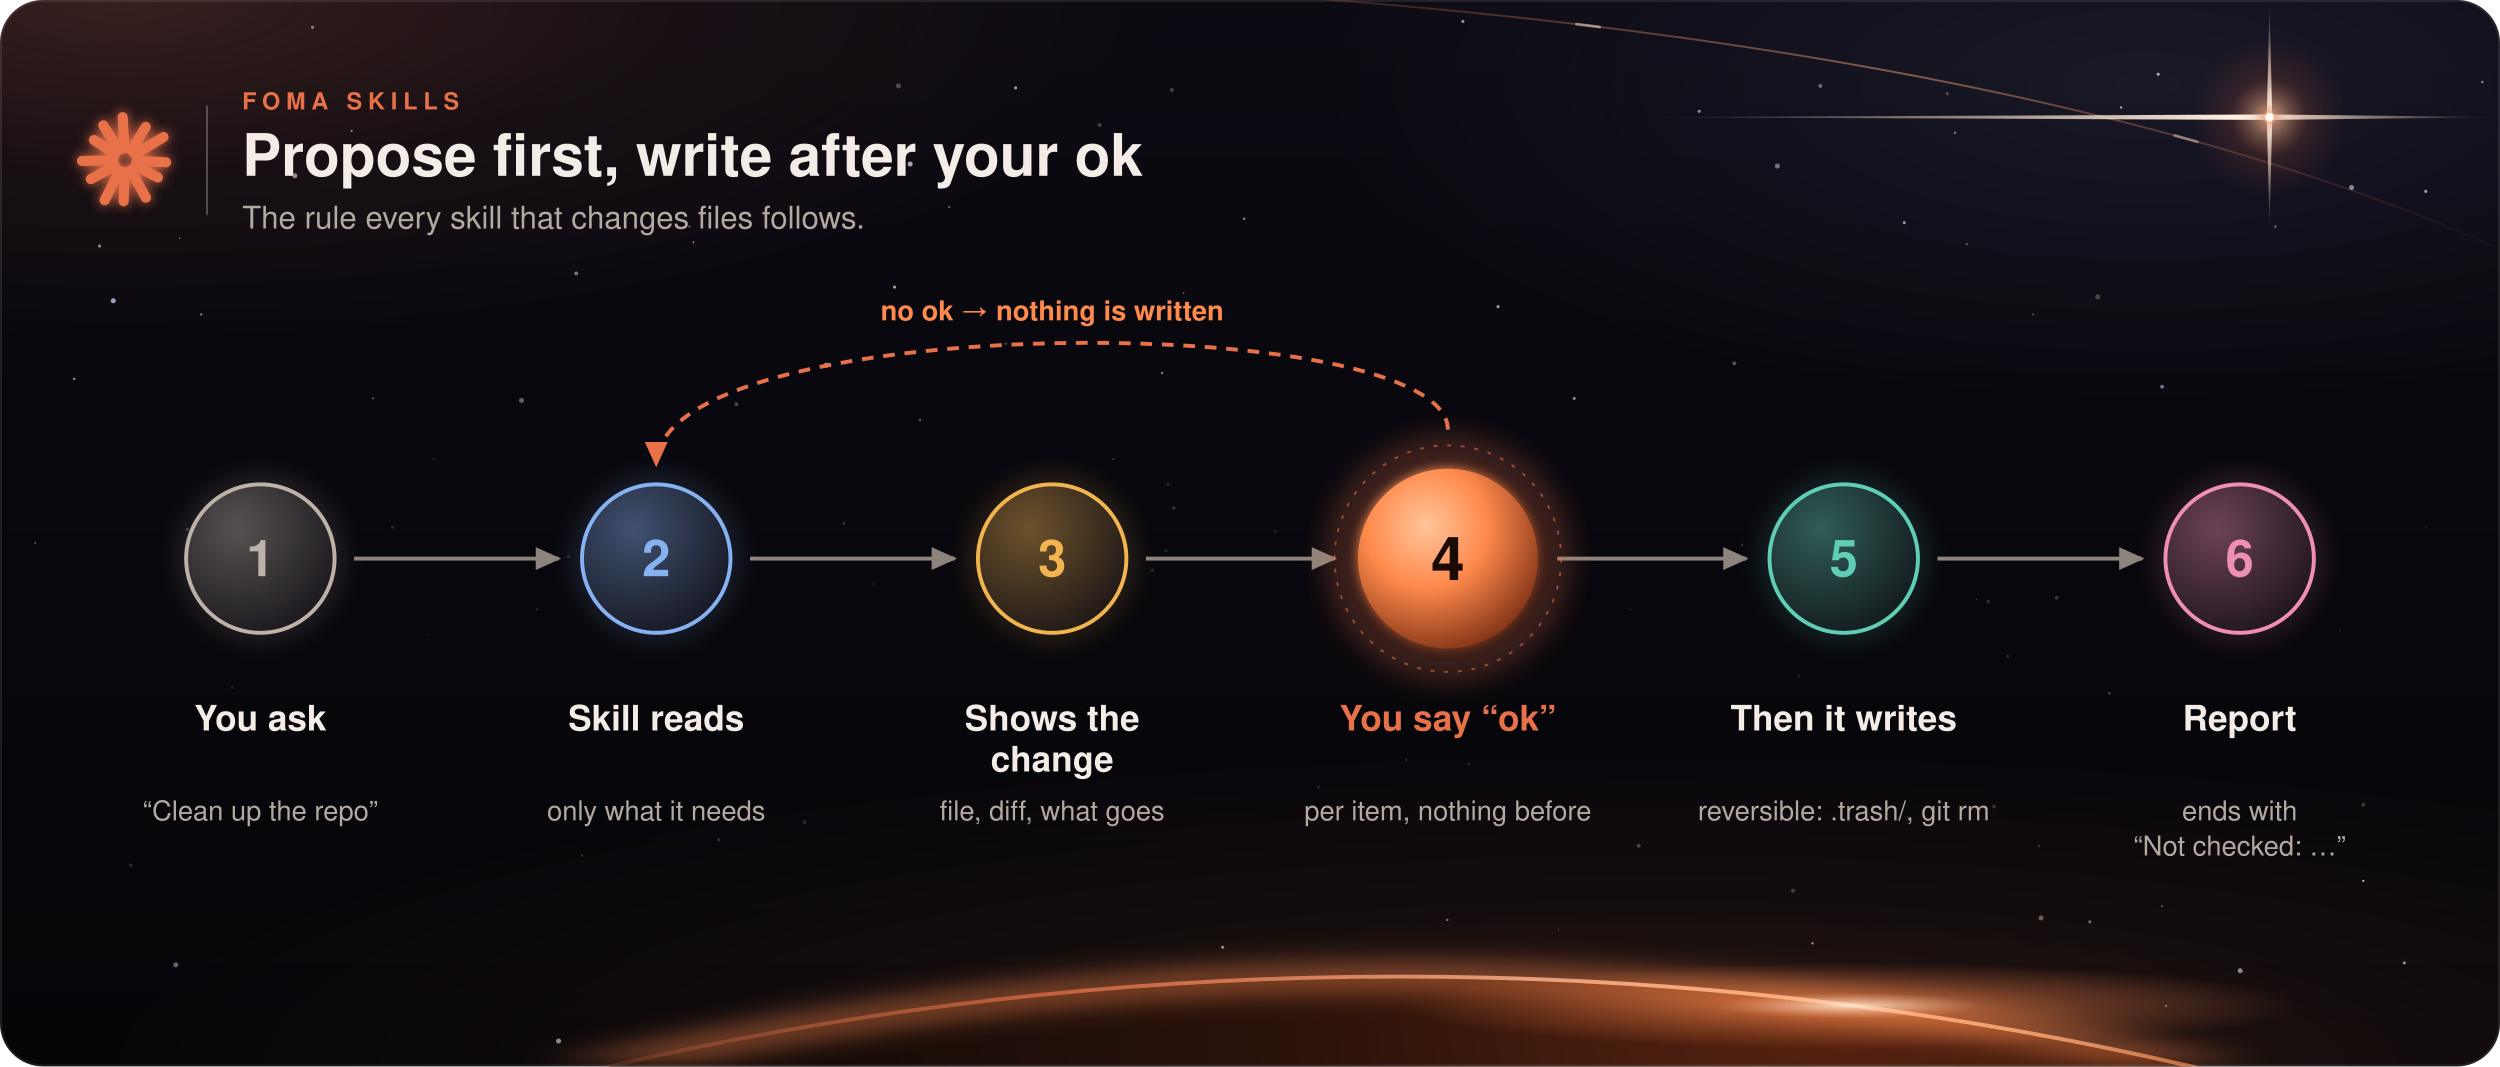
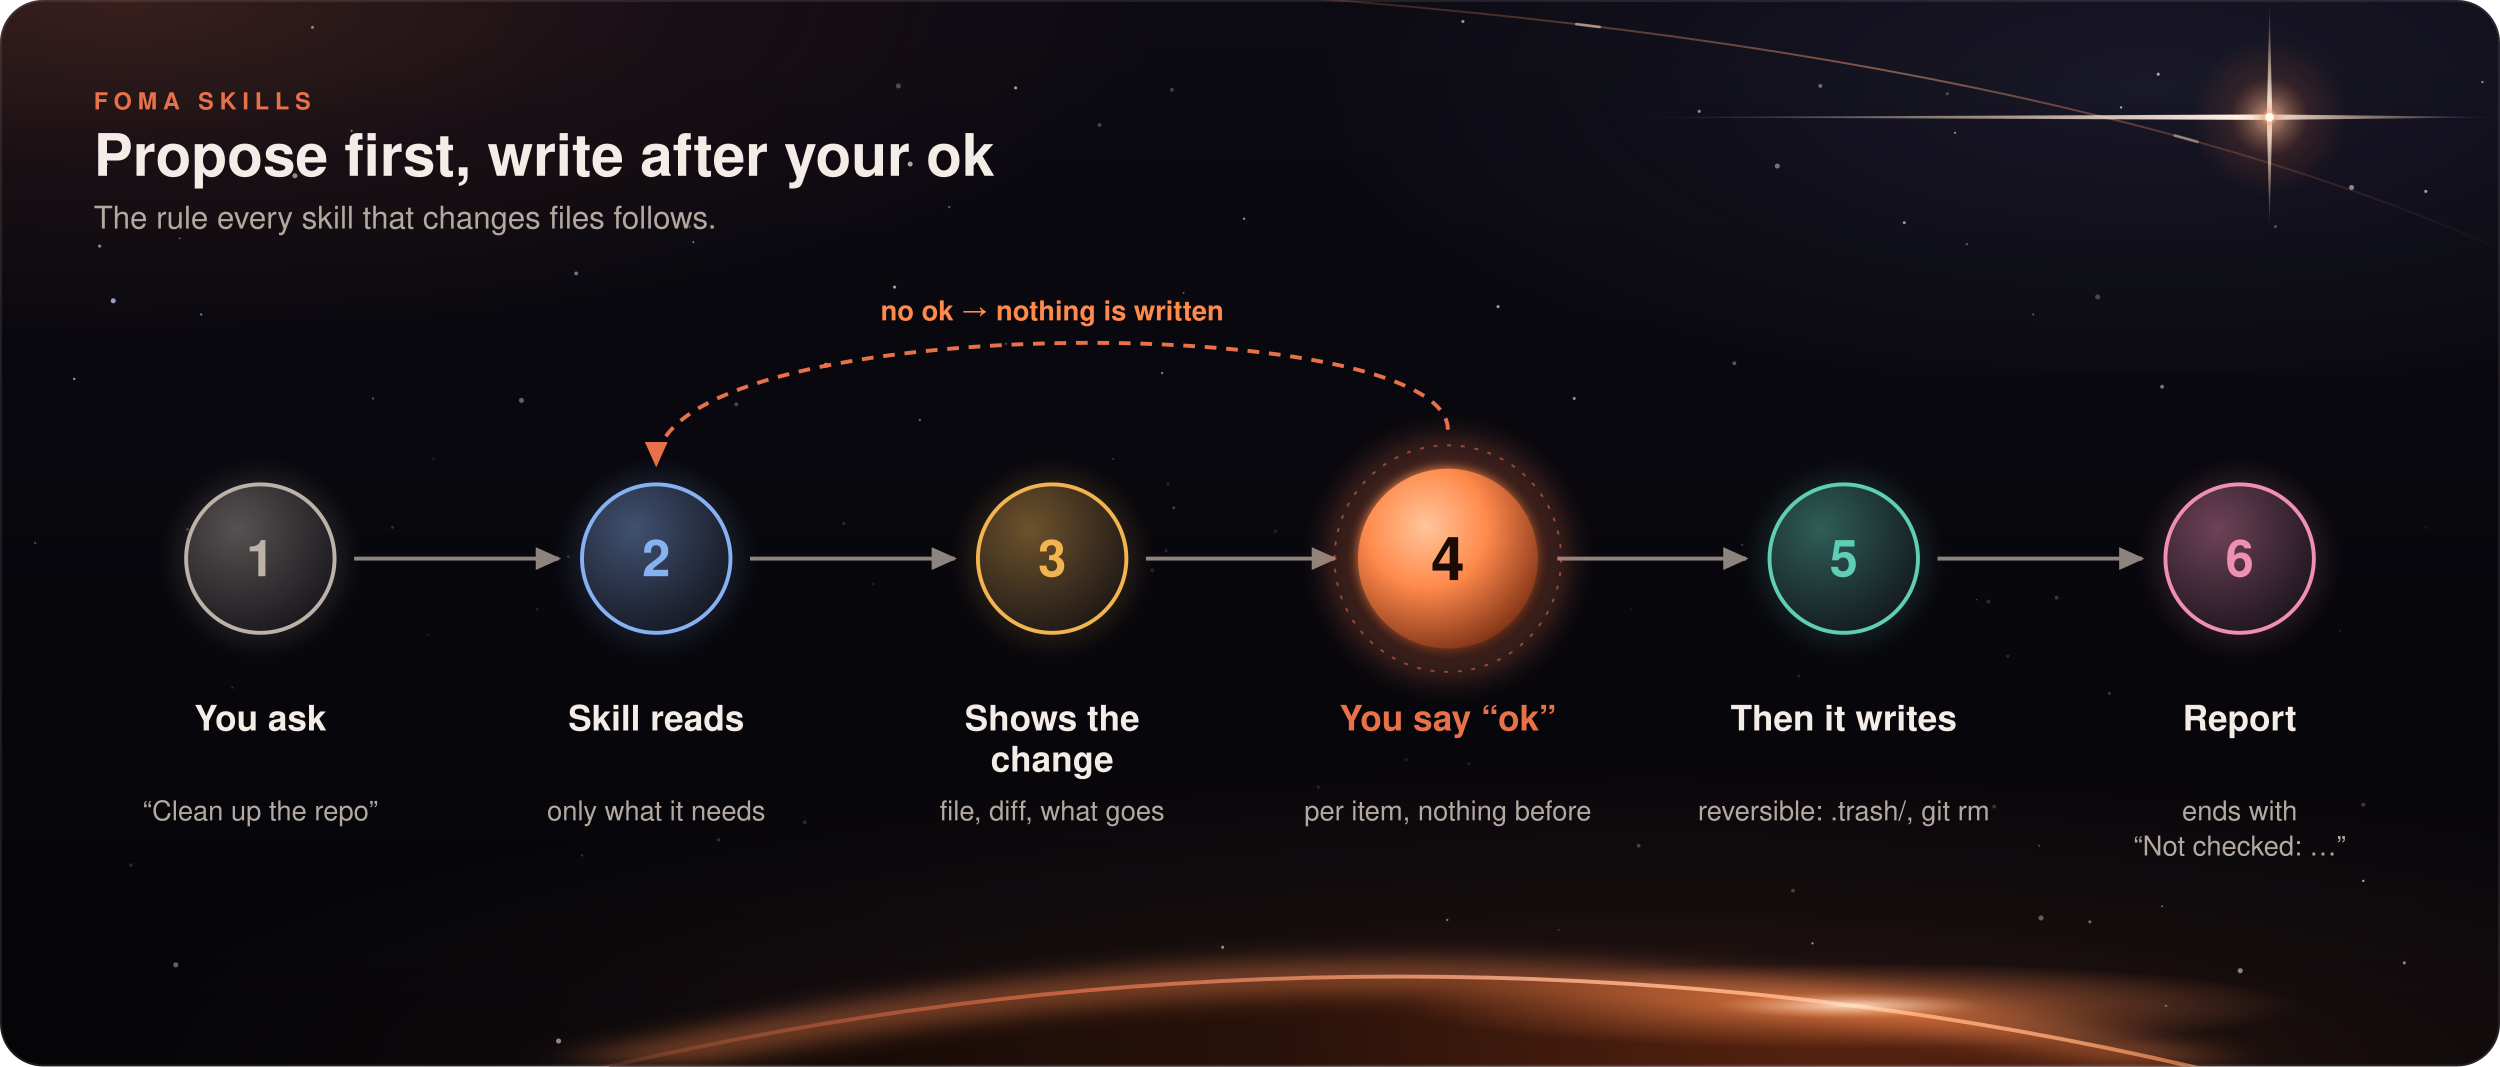
<svg xmlns="http://www.w3.org/2000/svg" width="1280" height="546" viewBox="0 0 1280 546" role="img" aria-label="Propose first, write after your ok">
  <defs>
    <clipPath id="card">
      <rect width="1280" height="546" rx="22" />
    </clipPath>
    <linearGradient id="bg" x1="0" y1="0" x2="0" y2="1">
      <stop offset="0" stop-color="#0c0a12" />
      <stop offset="1" stop-color="#050508" />
    </linearGradient>
    <radialGradient id="neb">
      <stop offset="0" stop-color="#e8714a" stop-opacity="0.2" />
      <stop offset="0.5" stop-color="#e8714a" stop-opacity="0.06" />
      <stop offset="1" stop-color="#e8714a" stop-opacity="0" />
    </radialGradient>
    <radialGradient id="neb2">
      <stop offset="0" stop-color="#6f74b8" stop-opacity="0.13" />
      <stop offset="1" stop-color="#6f74b8" stop-opacity="0" />
    </radialGradient>
    <radialGradient id="planet" gradientUnits="userSpaceOnUse" cx="947.2" cy="500" r="640">
      <stop offset="0" stop-color="#5a2410" />
      <stop offset="0.45" stop-color="#2a120a" />
      <stop offset="1" stop-color="#0d0807" />
    </radialGradient>
    <linearGradient id="limb" gradientUnits="userSpaceOnUse" x1="0" y1="0" x2="1280" y2="0">
      <stop offset="0.2" stop-color="#e8714a" stop-opacity="0" />
      <stop offset="0.42" stop-color="#e8714a" stop-opacity="0.7" />
      <stop offset="0.74" stop-color="#ffd2ad" />
      <stop offset="0.9" stop-color="#ff8a4c" stop-opacity="0.6" />
      <stop offset="1" stop-color="#e8714a" stop-opacity="0" />
    </linearGradient>
    <radialGradient id="glint">
      <stop offset="0" stop-color="#ffe2c8" stop-opacity="0.95" />
      <stop offset="0.3" stop-color="#ff8a4c" stop-opacity="0.45" />
      <stop offset="1" stop-color="#ff8a4c" stop-opacity="0" />
    </radialGradient>
    <linearGradient id="rayh" x1="0" y1="0" x2="1" y2="0">
      <stop offset="0" stop-color="#ffd2b0" stop-opacity="0" />
      <stop offset="0.7" stop-color="#fff1e4" />
      <stop offset="1" stop-color="#ffd2b0" stop-opacity="0" />
    </linearGradient>
    <linearGradient id="rayv" x1="0" y1="0" x2="0" y2="1">
      <stop offset="0" stop-color="#ffd2b0" stop-opacity="0" />
      <stop offset="0.5" stop-color="#fff1e4" />
      <stop offset="1" stop-color="#ffd2b0" stop-opacity="0" />
    </linearGradient>
    <radialGradient id="core">
      <stop offset="0" stop-color="#fff8f0" />
      <stop offset="0.18" stop-color="#ffc08f" stop-opacity="0.85" />
      <stop offset="0.5" stop-color="#e8714a" stop-opacity="0.25" />
      <stop offset="1" stop-color="#e8714a" stop-opacity="0" />
    </radialGradient>
    <linearGradient id="arc" x1="0" y1="0" x2="1" y2="0">
      <stop offset="0" stop-color="#e8714a" stop-opacity="0" />
      <stop offset="0.6" stop-color="#f3a27c" stop-opacity="0.5" />
      <stop offset="1" stop-color="#e8714a" stop-opacity="0" />
    </linearGradient>
    <linearGradient id="arc2" x1="0" y1="0" x2="1" y2="0">
      <stop offset="0.1" stop-color="#ffe6d6" stop-opacity="0" />
      <stop offset="0.6" stop-color="#ffe6d6" stop-opacity="0.9" />
      <stop offset="0.95" stop-color="#ffe6d6" stop-opacity="0" />
    </linearGradient>
    <filter id="glow" filterUnits="userSpaceOnUse" x="0" y="0" width="1280" height="546">
      <feGaussianBlur stdDeviation="3" />
      <feMerge>
        <feMergeNode />
        <feMergeNode in="SourceGraphic" />
      </feMerge>
    </filter>
    <filter id="soft" filterUnits="userSpaceOnUse" x="0" y="0" width="1280" height="546">
      <feGaussianBlur stdDeviation="6" />
    </filter>
    <marker id="ar5fceb4" viewBox="0 0 10 10" refX="9" refY="5" markerWidth="6.5" markerHeight="6.5" orient="auto">
      <path d="M0,0.5 L10,5 L0,9.5 z" fill="#5fceb4" />
    </marker>
    <marker id="ar86b2f2" viewBox="0 0 10 10" refX="9" refY="5" markerWidth="6.5" markerHeight="6.5" orient="auto">
      <path d="M0,0.5 L10,5 L0,9.5 z" fill="#86b2f2" />
    </marker>
    <marker id="ar8d847d" viewBox="0 0 10 10" refX="9" refY="5" markerWidth="6.5" markerHeight="6.5" orient="auto">
      <path d="M0,0.5 L10,5 L0,9.5 z" fill="#8d847d" />
    </marker>
    <marker id="arbcb2a8" viewBox="0 0 10 10" refX="9" refY="5" markerWidth="6.5" markerHeight="6.5" orient="auto">
      <path d="M0,0.5 L10,5 L0,9.5 z" fill="#bcb2a8" />
    </marker>
    <marker id="are8714a" viewBox="0 0 10 10" refX="9" refY="5" markerWidth="6.5" markerHeight="6.5" orient="auto">
      <path d="M0,0.5 L10,5 L0,9.5 z" fill="#e8714a" />
    </marker>
    <marker id="arf08fb4" viewBox="0 0 10 10" refX="9" refY="5" markerWidth="6.5" markerHeight="6.5" orient="auto">
      <path d="M0,0.5 L10,5 L0,9.5 z" fill="#f08fb4" />
    </marker>
    <marker id="arf2b44f" viewBox="0 0 10 10" refX="9" refY="5" markerWidth="6.5" markerHeight="6.5" orient="auto">
      <path d="M0,0.5 L10,5 L0,9.5 z" fill="#f2b44f" />
    </marker>
  </defs>
-   <style>.t1,.t2,.t3{animation:tw 6s ease-in-out 1s infinite}.t2{animation-duration:8s;animation-delay:2.6s}.t3{animation-duration:11s;animation-delay:4.2s}@keyframes tw{50%{opacity:.2}}.sb,.sbp{transform-origin:64px 82px;animation:spin 90s linear infinite}.sbp{animation:breathe 6s ease-in-out 1.5s infinite}@keyframes spin{to{transform:rotate(360deg)}}@keyframes breathe{50%{transform:scale(1.07)}}.fr,.fc{transform-origin:1162px 60px;animation:fr 5.5s ease-in-out 2s infinite}.fc{animation-name:fc}@keyframes fr{0%,55%,100%{transform:scale(1)}68%{transform:scale(1.16,1.3)}80%{transform:scale(.97)}}@keyframes fc{0%,55%,100%{transform:scale(1)}68%{transform:scale(1.4)}}.sh{animation:sh 9s ease-in-out 3s infinite}@keyframes sh{0%{stroke-dashoffset:16}45%,100%{stroke-dashoffset:-104}}.gl{transform-box:fill-box;transform-origin:center;animation:gl 8s ease-in-out 1s infinite}@keyframes gl{50%{opacity:.6;transform:scaleX(1.15)}}@media (prefers-reduced-motion:reduce){*{animation:none!important}}</style>
+   <style>.t1,.t2,.t3{animation:tw 6s ease-in-out 1s infinite}.t2{animation-duration:8s;animation-delay:2.6s}.t3{animation-duration:11s;animation-delay:4.2s}@keyframes tw{50%{opacity:.2}}.fr,.fc{transform-origin:1162px 60px;animation:fr 5.5s ease-in-out 2s infinite}.fc{animation-name:fc}@keyframes fr{0%,55%,100%{transform:scale(1)}68%{transform:scale(1.16,1.3)}80%{transform:scale(.97)}}@keyframes fc{0%,55%,100%{transform:scale(1)}68%{transform:scale(1.4)}}.sh{animation:sh 9s ease-in-out 3s infinite}@keyframes sh{0%{stroke-dashoffset:16}45%,100%{stroke-dashoffset:-104}}.gl{transform-box:fill-box;transform-origin:center;animation:gl 8s ease-in-out 1s infinite}@keyframes gl{50%{opacity:.6;transform:scaleX(1.15)}}@media (prefers-reduced-motion:reduce){*{animation:none!important}}</style>
  <g clip-path="url(#card)">
    <rect width="1280" height="546" fill="url(#bg)" />
    <ellipse cx="64" cy="0" rx="537.6" ry="174.7" fill="url(#neb)" />
    <ellipse cx="1100.8" cy="43.7" rx="435.2" ry="163.8" fill="url(#neb2)" />
    <ellipse cx="844.8" cy="546" rx="793.6" ry="163.8" fill="url(#neb)" />
    <circle class="t1" cx="870" cy="57" r="0.8" fill="#f4ece6" fill-opacity="0.58" />
    <circle class="t2" cx="806" cy="204" r="0.8" fill="#c9d3ff" fill-opacity="0.64" />
    <circle class="t3" cx="767" cy="157" r="0.8" fill="#c9d3ff" fill-opacity="0.74" />
    <circle cx="569" cy="517" r="1.3" fill="#c9d3ff" fill-opacity="0.27" />
    <circle cx="103" cy="161" r="0.6" fill="#c9d3ff" fill-opacity="0.57" />
    <circle class="t1" cx="1053" cy="306" r="1.0" fill="#f4ece6" fill-opacity="0.21" />
    <circle class="t2" cx="1028" cy="336" r="0.8" fill="#f4ece6" fill-opacity="0.16" />
    <circle class="t3" cx="18" cy="278" r="0.6" fill="#f4ece6" fill-opacity="0.28" />
    <circle cx="38" cy="194" r="0.6" fill="#f4ece6" fill-opacity="0.66" />
    <circle cx="928" cy="483" r="0.6" fill="#ffd6bf" fill-opacity="0.62" />
    <circle class="t1" cx="892" cy="279" r="0.6" fill="#ffd6bf" fill-opacity="0.20" />
    <circle class="t2" cx="353" cy="116" r="0.6" fill="#f4ece6" fill-opacity="0.36" />
    <circle class="t3" cx="563" cy="64" r="1.0" fill="#f4ece6" fill-opacity="0.25" />
    <circle cx="119" cy="352" r="0.6" fill="#f4ece6" fill-opacity="0.15" />
    <circle cx="1271" cy="42" r="0.6" fill="#f4ece6" fill-opacity="0.56" />
    <circle class="t1" cx="1041" cy="161" r="0.45" fill="#ffd6bf" fill-opacity="0.54" />
    <circle class="t2" cx="180" cy="67" r="0.6" fill="#f4ece6" fill-opacity="0.46" />
    <circle class="t3" cx="460" cy="44" r="1.3" fill="#f4ece6" fill-opacity="0.28" />
    <circle cx="515" cy="176" r="0.6" fill="#ffd6bf" fill-opacity="0.30" />
    <circle cx="67" cy="443" r="1.0" fill="#c9d3ff" fill-opacity="0.16" />
    <circle class="t1" cx="447" cy="299" r="0.8" fill="#f4ece6" fill-opacity="0.09" />
    <circle class="t2" cx="918" cy="456" r="1.0" fill="#ffd6bf" fill-opacity="0.25" />
    <circle class="t3" cx="741" cy="471" r="0.6" fill="#c9d3ff" fill-opacity="0.55" />
    <circle cx="286" cy="533" r="1.3" fill="#f4ece6" fill-opacity="0.56" />
    <circle cx="1107" cy="464" r="0.45" fill="#c9d3ff" fill-opacity="0.67" />
    <circle class="t1" cx="1231" cy="493" r="0.8" fill="#f4ece6" fill-opacity="0.56" />
    <circle class="t2" cx="835" cy="312" r="0.45" fill="#ffd6bf" fill-opacity="0.14" />
    <circle class="t3" cx="55" cy="84" r="0.45" fill="#ffd6bf" fill-opacity="0.62" />
    <circle cx="1198" cy="323" r="0.45" fill="#f4ece6" fill-opacity="0.17" />
    <circle cx="191" cy="204" r="0.6" fill="#f4ece6" fill-opacity="0.33" />
    <circle class="t1" cx="1210" cy="451" r="0.6" fill="#f4ece6" fill-opacity="0.72" />
    <circle class="t2" cx="355" cy="124" r="0.45" fill="#ffd6bf" fill-opacity="0.73" />
    <circle class="t3" cx="702" cy="510" r="0.6" fill="#c9d3ff" fill-opacity="0.42" />
    <circle cx="997" cy="48" r="0.8" fill="#ffd6bf" fill-opacity="0.29" />
    <circle cx="295" cy="140" r="1.0" fill="#c9d3ff" fill-opacity="0.53" />
    <circle class="t1" cx="1044" cy="433" r="0.6" fill="#f4ece6" fill-opacity="0.23" />
    <circle class="t2" cx="590" cy="292" r="1.0" fill="#f4ece6" fill-opacity="0.12" />
    <circle class="t3" cx="201" cy="270" r="0.8" fill="#f4ece6" fill-opacity="0.15" />
    <circle cx="151" cy="90" r="1.3" fill="#ffd6bf" fill-opacity="0.59" />
    <circle cx="888" cy="186" r="1.0" fill="#f4ece6" fill-opacity="0.33" />
    <circle class="t1" cx="1147" cy="497" r="1.3" fill="#f4ece6" fill-opacity="0.54" />
    <circle class="t2" cx="107" cy="283" r="0.6" fill="#f4ece6" fill-opacity="0.10" />
    <circle class="t3" cx="752" cy="391" r="0.6" fill="#f4ece6" fill-opacity="0.18" />
    <circle cx="298" cy="438" r="0.6" fill="#c9d3ff" fill-opacity="0.23" />
    <circle cx="626" cy="485" r="0.8" fill="#f4ece6" fill-opacity="0.58" />
    <circle class="t1" cx="720" cy="389" r="0.8" fill="#c9d3ff" fill-opacity="0.13" />
    <circle class="t2" cx="1107" cy="198" r="1.0" fill="#c9d3ff" fill-opacity="0.53" />
    <circle class="t3" cx="96" cy="271" r="0.8" fill="#c9d3ff" fill-opacity="0.24" />
    <circle cx="466" cy="84" r="1.3" fill="#f4ece6" fill-opacity="0.68" />
    <circle cx="1080" cy="355" r="0.8" fill="#f4ece6" fill-opacity="0.21" />
    <circle class="t1" cx="377" cy="207" r="1.0" fill="#f4ece6" fill-opacity="0.28" />
    <circle class="t2" cx="1086" cy="55" r="0.6" fill="#f4ece6" fill-opacity="0.69" />
    <circle class="t3" cx="58" cy="154" r="1.3" fill="#c9d3ff" fill-opacity="0.74" />
    <circle cx="1070" cy="472" r="0.8" fill="#f4ece6" fill-opacity="0.42" />
    <circle cx="921" cy="346" r="0.8" fill="#ffd6bf" fill-opacity="0.12" />
    <circle class="t1" cx="595" cy="191" r="0.6" fill="#ffd6bf" fill-opacity="0.56" />
    <circle class="t2" cx="975" cy="114" r="0.8" fill="#c9d3ff" fill-opacity="0.67" />
    <circle class="t3" cx="1210" cy="412" r="1.0" fill="#ffd6bf" fill-opacity="0.24" />
    <circle cx="90" cy="494" r="1.3" fill="#c9d3ff" fill-opacity="0.45" />
    <circle cx="1021" cy="413" r="1.0" fill="#f4ece6" fill-opacity="0.18" />
    <circle class="t1" cx="749" cy="11" r="0.8" fill="#f4ece6" fill-opacity="0.61" />
    <circle class="t2" cx="1165" cy="116" r="0.8" fill="#f4ece6" fill-opacity="0.29" />
    <circle class="t3" cx="1242" cy="270" r="0.6" fill="#f4ece6" fill-opacity="0.09" />
    <circle cx="597" cy="282" r="0.8" fill="#f4ece6" fill-opacity="0.14" />
    <circle cx="949" cy="285" r="0.8" fill="#f4ece6" fill-opacity="0.16" />
    <circle class="t1" cx="486" cy="106" r="0.6" fill="#f4ece6" fill-opacity="0.37" />
    <circle class="t2" cx="932" cy="44" r="1.0" fill="#f4ece6" fill-opacity="0.42" />
    <circle class="t3" cx="1007" cy="125" r="0.6" fill="#ffd6bf" fill-opacity="0.36" />
    <circle cx="765" cy="522" r="0.6" fill="#f4ece6" fill-opacity="0.51" />
    <circle cx="600" cy="46" r="1.0" fill="#c9d3ff" fill-opacity="0.28" />
    <circle class="t1" cx="1074" cy="152" r="1.3" fill="#ffd6bf" fill-opacity="0.27" />
    <circle class="t2" cx="1018" cy="308" r="1.0" fill="#c9d3ff" fill-opacity="0.17" />
    <circle class="t3" cx="675" cy="403" r="0.8" fill="#c9d3ff" fill-opacity="0.15" />
    <circle cx="606" cy="150" r="0.45" fill="#f4ece6" fill-opacity="0.48" />
    <circle cx="598" cy="248" r="0.8" fill="#c9d3ff" fill-opacity="0.14" />
    <circle class="t1" cx="160" cy="14" r="0.8" fill="#f4ece6" fill-opacity="0.50" />
    <circle class="t2" cx="412" cy="421" r="1.0" fill="#f4ece6" fill-opacity="0.15" />
    <circle class="t3" cx="219" cy="325" r="0.6" fill="#c9d3ff" fill-opacity="0.10" />
    <circle cx="291" cy="285" r="0.8" fill="#f4ece6" fill-opacity="0.15" />
    <circle cx="520" cy="45" r="0.8" fill="#f4ece6" fill-opacity="0.66" />
    <circle class="t1" cx="368" cy="430" r="0.8" fill="#c9d3ff" fill-opacity="0.22" />
    <circle class="t2" cx="1012" cy="307" r="0.45" fill="#f4ece6" fill-opacity="0.26" />
    <circle class="t3" cx="1001" cy="68" r="0.6" fill="#f4ece6" fill-opacity="0.51" />
    <circle cx="1204" cy="96" r="1.3" fill="#f4ece6" fill-opacity="0.54" />
    <circle cx="497" cy="417" r="1.0" fill="#ffd6bf" fill-opacity="0.22" />
    <circle class="t1" cx="275" cy="312" r="0.6" fill="#ffd6bf" fill-opacity="0.17" />
    <circle class="t2" cx="1242" cy="98" r="0.8" fill="#ffd6bf" fill-opacity="0.70" />
    <circle class="t3" cx="267" cy="205" r="1.3" fill="#f4ece6" fill-opacity="0.38" />
    <circle cx="471" cy="215" r="0.6" fill="#f4ece6" fill-opacity="0.40" />
    <circle cx="570" cy="235" r="0.6" fill="#f4ece6" fill-opacity="0.17" />
    <circle class="t1" cx="1109" cy="515" r="0.6" fill="#f4ece6" fill-opacity="0.40" />
    <circle class="t2" cx="910" cy="85" r="1.3" fill="#f4ece6" fill-opacity="0.44" />
    <circle class="t3" cx="637" cy="112" r="0.6" fill="#f4ece6" fill-opacity="0.61" />
    <circle cx="1045" cy="470" r="1.3" fill="#ffd6bf" fill-opacity="0.39" />
    <circle cx="653" cy="272" r="1.0" fill="#f4ece6" fill-opacity="0.09" />
    <circle class="t1" cx="432" cy="268" r="0.8" fill="#c9d3ff" fill-opacity="0.19" />
    <circle class="t2" cx="458" cy="147" r="0.8" fill="#ffd6bf" fill-opacity="0.72" />
    <circle class="t3" cx="1128" cy="298" r="1.0" fill="#f4ece6" fill-opacity="0.15" />
    <circle cx="741" cy="509" r="0.6" fill="#f4ece6" fill-opacity="0.44" />
    <circle cx="601" cy="260" r="0.8" fill="#c9d3ff" fill-opacity="0.26" />
    <circle class="t1" cx="423" cy="187" r="1.3" fill="#c9d3ff" fill-opacity="0.69" />
    <circle class="t2" cx="798" cy="476" r="0.45" fill="#ffd6bf" fill-opacity="0.26" />
    <circle class="t3" cx="839" cy="433" r="1.0" fill="#f4ece6" fill-opacity="0.25" />
    <circle cx="51" cy="126" r="0.8" fill="#ffd6bf" fill-opacity="0.61" />
    <circle cx="1105" cy="38" r="0.8" fill="#f4ece6" fill-opacity="0.70" />
    <circle class="t1" cx="92" cy="122" r="0.45" fill="#f4ece6" fill-opacity="0.43" />
    <circle class="t2" cx="222" cy="235" r="0.6" fill="#ffd6bf" fill-opacity="0.15" />
    <path d="M512,-10 Q1024,10 1290,132" fill="none" stroke="url(#arc)" stroke-width="1" />
    <path class="sh" d="M512,-10 Q1024,10 1290,132" pathLength="100" fill="none" stroke="url(#arc2)" stroke-width="1.4" stroke-linecap="round" stroke-dasharray="12 300" stroke-dashoffset="16" />
    <circle cx="1162" cy="60" r="40" fill="url(#core)" fill-opacity="0.55" />
    <g class="fr">
      <polygon points="832,60 1162,58.6 1280,60 1162,61.4" fill="url(#rayh)" />
      <polygon points="1162,0 1163.4,60 1162,118 1160.6,60" fill="url(#rayv)" />
    </g>
    <g class="fc">
      <circle cx="1162" cy="60" r="9" fill="url(#core)" />
      <circle cx="1162" cy="60" r="2.2" fill="#fffaf4" />
    </g>
    <circle cx="716.8" cy="2292" r="1792" fill="url(#planet)" />
    <circle cx="716.8" cy="2292" r="1792" fill="none" stroke="#ff8a4c" stroke-width="16" stroke-opacity="0.42" filter="url(#soft)" />
    <circle cx="716.8" cy="2292" r="1792" fill="none" stroke="url(#limb)" stroke-width="2" />
    <ellipse class="gl" cx="947.2" cy="514.9" rx="230" ry="22" fill="url(#glint)" />
  </g>
  <rect x="0.5" y="0.5" width="1279" height="545" rx="21.5" fill="none" stroke="#f4ece6" stroke-opacity="0.1" />
  <g font-family="-apple-system, 'Segoe UI', Helvetica, Arial, sans-serif">
-     <g class="sb">
-       <g class="sbp">
-         <g stroke="#e8714a" stroke-width="5.2" stroke-linecap="round" filter="url(#glow)">
-           <line x1="63.7" y1="76" x2="62.8" y2="60" />
-           <line x1="67.2" y1="76.9" x2="74.6" y2="65" />
-           <line x1="69.1" y1="78.9" x2="83.7" y2="70.2" />
-           <line x1="70" y1="82.3" x2="85" y2="83.1" />
-           <line x1="69.3" y1="84.8" x2="80.8" y2="90.9" />
-           <line x1="66.9" y1="87.2" x2="74.7" y2="101.2" />
-           <line x1="63.8" y1="88" x2="63.3" y2="103" />
-           <line x1="61.3" y1="87.3" x2="53.6" y2="102.5" />
-           <line x1="58.8" y1="84.9" x2="46.5" y2="91.7" />
-           <line x1="58" y1="82.1" x2="42" y2="82.4" />
-           <line x1="59" y1="78.7" x2="48.1" y2="71.7" />
-           <line x1="60.8" y1="76.9" x2="52.9" y2="64.2" />
-         </g>
-       </g>
-     </g>
-     <line x1="106" y1="54" x2="106" y2="110" stroke="#f4ece6" stroke-opacity="0.28" />
-     <text x="124" y="56" font-size="12" font-weight="700" letter-spacing="3" fill="#e8714a">FOMA SKILLS</text>
-     <text x="124" y="90" font-size="30" font-weight="800" fill="#f4ece6">Propose first, write after your ok</text>
-     <text x="124" y="117" font-size="16" fill="#b3a9a1">The rule every skill that changes files follows.</text>
+     <text x="48" y="56" font-size="12" font-weight="700" letter-spacing="3" fill="#e8714a">FOMA SKILLS</text>
+     <text x="48" y="90" font-size="30" font-weight="800" fill="#f4ece6">Propose first, write after your ok</text>
+     <text x="48" y="117" font-size="16" fill="#b3a9a1">The rule every skill that changes files follows.</text>
    <defs>
      <radialGradient id="orb0" cx="0.35" cy="0.3" r="0.8">
        <stop offset="0" stop-color="#bcb2a8" stop-opacity="0.42" />
        <stop offset="1" stop-color="#bcb2a8" stop-opacity="0.06" />
      </radialGradient>
      <radialGradient id="orb1" cx="0.35" cy="0.3" r="0.8">
        <stop offset="0" stop-color="#86b2f2" stop-opacity="0.42" />
        <stop offset="1" stop-color="#86b2f2" stop-opacity="0.06" />
      </radialGradient>
      <radialGradient id="orb2" cx="0.35" cy="0.3" r="0.8">
        <stop offset="0" stop-color="#f2b44f" stop-opacity="0.42" />
        <stop offset="1" stop-color="#f2b44f" stop-opacity="0.06" />
      </radialGradient>
      <radialGradient id="orb3" cx="0.35" cy="0.3" r="0.8">
        <stop offset="0" stop-color="#e8714a" stop-opacity="0.42" />
        <stop offset="1" stop-color="#e8714a" stop-opacity="0.06" />
      </radialGradient>
      <radialGradient id="orb4" cx="0.35" cy="0.3" r="0.8">
        <stop offset="0" stop-color="#5fceb4" stop-opacity="0.42" />
        <stop offset="1" stop-color="#5fceb4" stop-opacity="0.06" />
      </radialGradient>
      <radialGradient id="orb5" cx="0.35" cy="0.3" r="0.8">
        <stop offset="0" stop-color="#f08fb4" stop-opacity="0.42" />
        <stop offset="1" stop-color="#f08fb4" stop-opacity="0.06" />
      </radialGradient>
      <radialGradient id="gate" cx="0.38" cy="0.32" r="0.75">
        <stop offset="0" stop-color="#ffc59a" />
        <stop offset="0.45" stop-color="#ff8a4c" />
        <stop offset="1" stop-color="#7a2e14" />
      </radialGradient>
    </defs>
-     <style>.fb{transform-box:fill-box;transform-origin:center;animation:bump 10s ease-in-out infinite}.fb3{animation-name:bumpg}@keyframes bump{0%,14%,100%{transform:scale(1)}5%{transform:scale(1.08)}}@keyframes bumpg{0%,16%,100%{transform:scale(1)}6%{transform:scale(1.13)}}.rg{opacity:0;transform-box:fill-box;transform-origin:center;animation:rg 10s ease-out infinite}@keyframes rg{0%{opacity:0;transform:scale(1)}4%{opacity:.9}14%,100%{opacity:0;transform:scale(1.4)}}.ap{animation:ap 10s ease-in-out infinite}@keyframes ap{0%{stroke-dashoffset:26}9%,100%{stroke-dashoffset:-106}}.spin{transform-box:fill-box;transform-origin:center;animation:spin 40s linear infinite}.df{animation:df 1.8s linear infinite}@keyframes df{to{stroke-dashoffset:-11}}@media (prefers-reduced-motion:reduce){*{animation:none!important}}</style>
+     <style>.fb{transform-box:fill-box;transform-origin:center;animation:bump 10s ease-in-out infinite}.fb3{animation-name:bumpg}@keyframes bump{0%,14%,100%{transform:scale(1)}5%{transform:scale(1.08)}}@keyframes bumpg{0%,16%,100%{transform:scale(1)}6%{transform:scale(1.13)}}.rg{opacity:0;transform-box:fill-box;transform-origin:center;animation:rg 10s ease-out infinite}@keyframes rg{0%{opacity:0;transform:scale(1)}4%{opacity:.9}14%,100%{opacity:0;transform:scale(1.4)}}.ap{animation:ap 10s ease-in-out infinite}@keyframes ap{0%{stroke-dashoffset:26}9%,100%{stroke-dashoffset:-106}}.spin{transform-box:fill-box;transform-origin:center;animation:spin 40s linear infinite}@keyframes spin{to{transform:rotate(360deg)}}.df{animation:df 1.8s linear infinite}@keyframes df{to{stroke-dashoffset:-11}}@media (prefers-reduced-motion:reduce){*{animation:none!important}}</style>
    <path d="M181.3,286 L286,286" stroke="#8d847d" stroke-width="2" fill="none" marker-end="url(#ar8d847d)" />
    <path class="ap" style="animation-delay:1.3s" d="M181.3,286 L286,286" pathLength="100" stroke="#fff4ea" stroke-width="2.6" stroke-linecap="round" stroke-dasharray="20 400" stroke-dashoffset="26" fill="none" />
    <path d="M384,286 L488.7,286" stroke="#8d847d" stroke-width="2" fill="none" marker-end="url(#ar8d847d)" />
    <path class="ap" style="animation-delay:2.7s" d="M384,286 L488.7,286" pathLength="100" stroke="#fff4ea" stroke-width="2.6" stroke-linecap="round" stroke-dasharray="20 400" stroke-dashoffset="26" fill="none" />
    <path d="M586.7,286 L683.3,286" stroke="#8d847d" stroke-width="2" fill="none" marker-end="url(#ar8d847d)" />
    <path class="ap" style="animation-delay:4.1s" d="M586.7,286 L683.3,286" pathLength="100" stroke="#fff4ea" stroke-width="2.6" stroke-linecap="round" stroke-dasharray="20 400" stroke-dashoffset="26" fill="none" />
    <path d="M797.3,286 L894,286" stroke="#8d847d" stroke-width="2" fill="none" marker-end="url(#ar8d847d)" />
    <path class="ap" style="animation-delay:5.5s" d="M797.3,286 L894,286" pathLength="100" stroke="#fff4ea" stroke-width="2.6" stroke-linecap="round" stroke-dasharray="20 400" stroke-dashoffset="26" fill="none" />
    <path d="M992,286 L1096.7,286" stroke="#8d847d" stroke-width="2" fill="none" marker-end="url(#ar8d847d)" />
    <path class="ap" style="animation-delay:6.9s" d="M992,286 L1096.7,286" pathLength="100" stroke="#fff4ea" stroke-width="2.6" stroke-linecap="round" stroke-dasharray="20 400" stroke-dashoffset="26" fill="none" />
    <g class="fb" style="animation-delay:0.8s">
      <circle cx="133.3" cy="286" r="38" fill="none" stroke="#bcb2a8" stroke-width="5" stroke-opacity="0.3" filter="url(#soft)" />
      <circle cx="133.3" cy="286" r="38" fill="#0d0b12" />
      <circle cx="133.3" cy="286" r="38" fill="url(#orb0)" stroke="#bcb2a8" stroke-width="2" />
      <text x="133.3" y="295" text-anchor="middle" font-size="26" font-weight="800" fill="#bcb2a8">1</text>
    </g>
    <circle class="rg" style="animation-delay:0.8s" cx="133.3" cy="286" r="41" fill="none" stroke="#bcb2a8" stroke-width="2" />
    <text x="133.3" y="374" text-anchor="middle" font-size="18" font-weight="700" fill="#f4ece6">You ask</text>
    <text x="133.3" y="420" text-anchor="middle" font-size="14" fill="#b3a9a1">“Clean up the repo”</text>
    <g class="fb" style="animation-delay:2.2s">
      <circle cx="336" cy="286" r="38" fill="none" stroke="#86b2f2" stroke-width="5" stroke-opacity="0.3" filter="url(#soft)" />
      <circle cx="336" cy="286" r="38" fill="#0d0b12" />
      <circle cx="336" cy="286" r="38" fill="url(#orb1)" stroke="#86b2f2" stroke-width="2" />
      <text x="336" y="295" text-anchor="middle" font-size="26" font-weight="800" fill="#86b2f2">2</text>
    </g>
    <circle class="rg" style="animation-delay:2.2s" cx="336" cy="286" r="41" fill="none" stroke="#86b2f2" stroke-width="2" />
    <text x="336" y="374" text-anchor="middle" font-size="18" font-weight="700" fill="#f4ece6">Skill reads</text>
    <text x="336" y="420" text-anchor="middle" font-size="14" fill="#b3a9a1">only what it needs</text>
    <g class="fb" style="animation-delay:3.6s">
      <circle cx="538.7" cy="286" r="38" fill="none" stroke="#f2b44f" stroke-width="5" stroke-opacity="0.3" filter="url(#soft)" />
      <circle cx="538.7" cy="286" r="38" fill="#0d0b12" />
      <circle cx="538.7" cy="286" r="38" fill="url(#orb2)" stroke="#f2b44f" stroke-width="2" />
      <text x="538.7" y="295" text-anchor="middle" font-size="26" font-weight="800" fill="#f2b44f">3</text>
    </g>
    <circle class="rg" style="animation-delay:3.6s" cx="538.7" cy="286" r="41" fill="none" stroke="#f2b44f" stroke-width="2" />
    <text x="538.7" y="374" text-anchor="middle" font-size="18" font-weight="700" fill="#f4ece6">Shows the</text>
    <text x="538.7" y="395" text-anchor="middle" font-size="18" font-weight="700" fill="#f4ece6">change</text>
    <text x="538.7" y="420" text-anchor="middle" font-size="14" fill="#b3a9a1">file, diff, what goes</text>
    <g class="fb fb3" style="animation-delay:5.0s">
      <circle cx="741.3" cy="286" r="64" fill="#e8714a" fill-opacity="0.22" filter="url(#soft)" />
      <circle class="spin" cx="741.3" cy="286" r="58" fill="none" stroke="#e8714a" stroke-opacity="0.55" stroke-dasharray="2 5" />
      <circle cx="741.3" cy="286" r="46" fill="url(#gate)" filter="url(#glow)" />
      <text x="741.3" y="297" text-anchor="middle" font-size="31" font-weight="800" fill="#1c0b05">4</text>
    </g>
    <circle class="rg" style="animation-delay:5.0s" cx="741.3" cy="286" r="50" fill="none" stroke="#ffc59a" stroke-width="3" />
    <circle class="rg" style="animation-delay:5.25s" cx="741.3" cy="286" r="60" fill="none" stroke="#e8714a" stroke-width="2.5" />
    <text x="741.3" y="374" text-anchor="middle" font-size="18" font-weight="700" fill="#e8714a">You say “ok”</text>
    <text x="741.3" y="420" text-anchor="middle" font-size="14" fill="#b3a9a1">per item, nothing before</text>
    <g class="fb" style="animation-delay:6.4s">
      <circle cx="944" cy="286" r="38" fill="none" stroke="#5fceb4" stroke-width="5" stroke-opacity="0.3" filter="url(#soft)" />
      <circle cx="944" cy="286" r="38" fill="#0d0b12" />
      <circle cx="944" cy="286" r="38" fill="url(#orb4)" stroke="#5fceb4" stroke-width="2" />
      <text x="944" y="295" text-anchor="middle" font-size="26" font-weight="800" fill="#5fceb4">5</text>
    </g>
    <circle class="rg" style="animation-delay:6.4s" cx="944" cy="286" r="41" fill="none" stroke="#5fceb4" stroke-width="2" />
    <text x="944" y="374" text-anchor="middle" font-size="18" font-weight="700" fill="#f4ece6">Then it writes</text>
    <text x="944" y="420" text-anchor="middle" font-size="14" fill="#b3a9a1">reversible: .trash/, git rm</text>
    <g class="fb" style="animation-delay:7.8s">
      <circle cx="1146.7" cy="286" r="38" fill="none" stroke="#f08fb4" stroke-width="5" stroke-opacity="0.3" filter="url(#soft)" />
      <circle cx="1146.7" cy="286" r="38" fill="#0d0b12" />
      <circle cx="1146.7" cy="286" r="38" fill="url(#orb5)" stroke="#f08fb4" stroke-width="2" />
      <text x="1146.7" y="295" text-anchor="middle" font-size="26" font-weight="800" fill="#f08fb4">6</text>
    </g>
    <circle class="rg" style="animation-delay:7.8s" cx="1146.7" cy="286" r="41" fill="none" stroke="#f08fb4" stroke-width="2" />
    <text x="1146.7" y="374" text-anchor="middle" font-size="18" font-weight="700" fill="#f4ece6">Report</text>
    <text x="1146.7" y="420" text-anchor="middle" font-size="14" fill="#b3a9a1">ends with</text>
    <text x="1146.7" y="438" text-anchor="middle" font-size="14" fill="#b3a9a1">“Not checked: …”</text>
    <path class="df" d="M741.3,220 C741.3,158 336,158 336,238" fill="none" stroke="#e8714a" stroke-width="2" stroke-dasharray="6 5" marker-end="url(#are8714a)" />
    <text x="538.7" y="164" text-anchor="middle" font-size="14" font-weight="700" fill="#ff8a4c">no ok  →  nothing is written</text>
  </g>
</svg>
